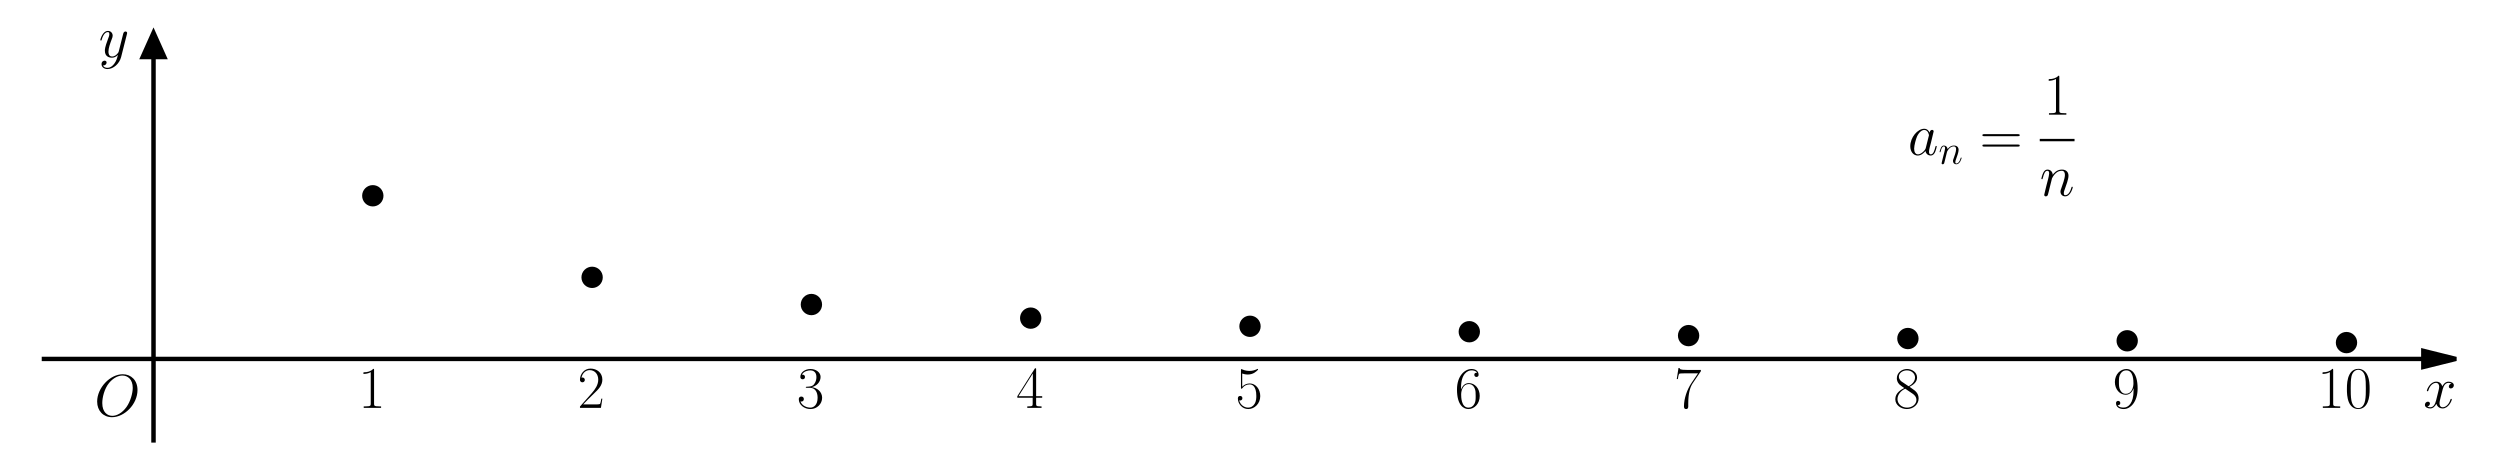
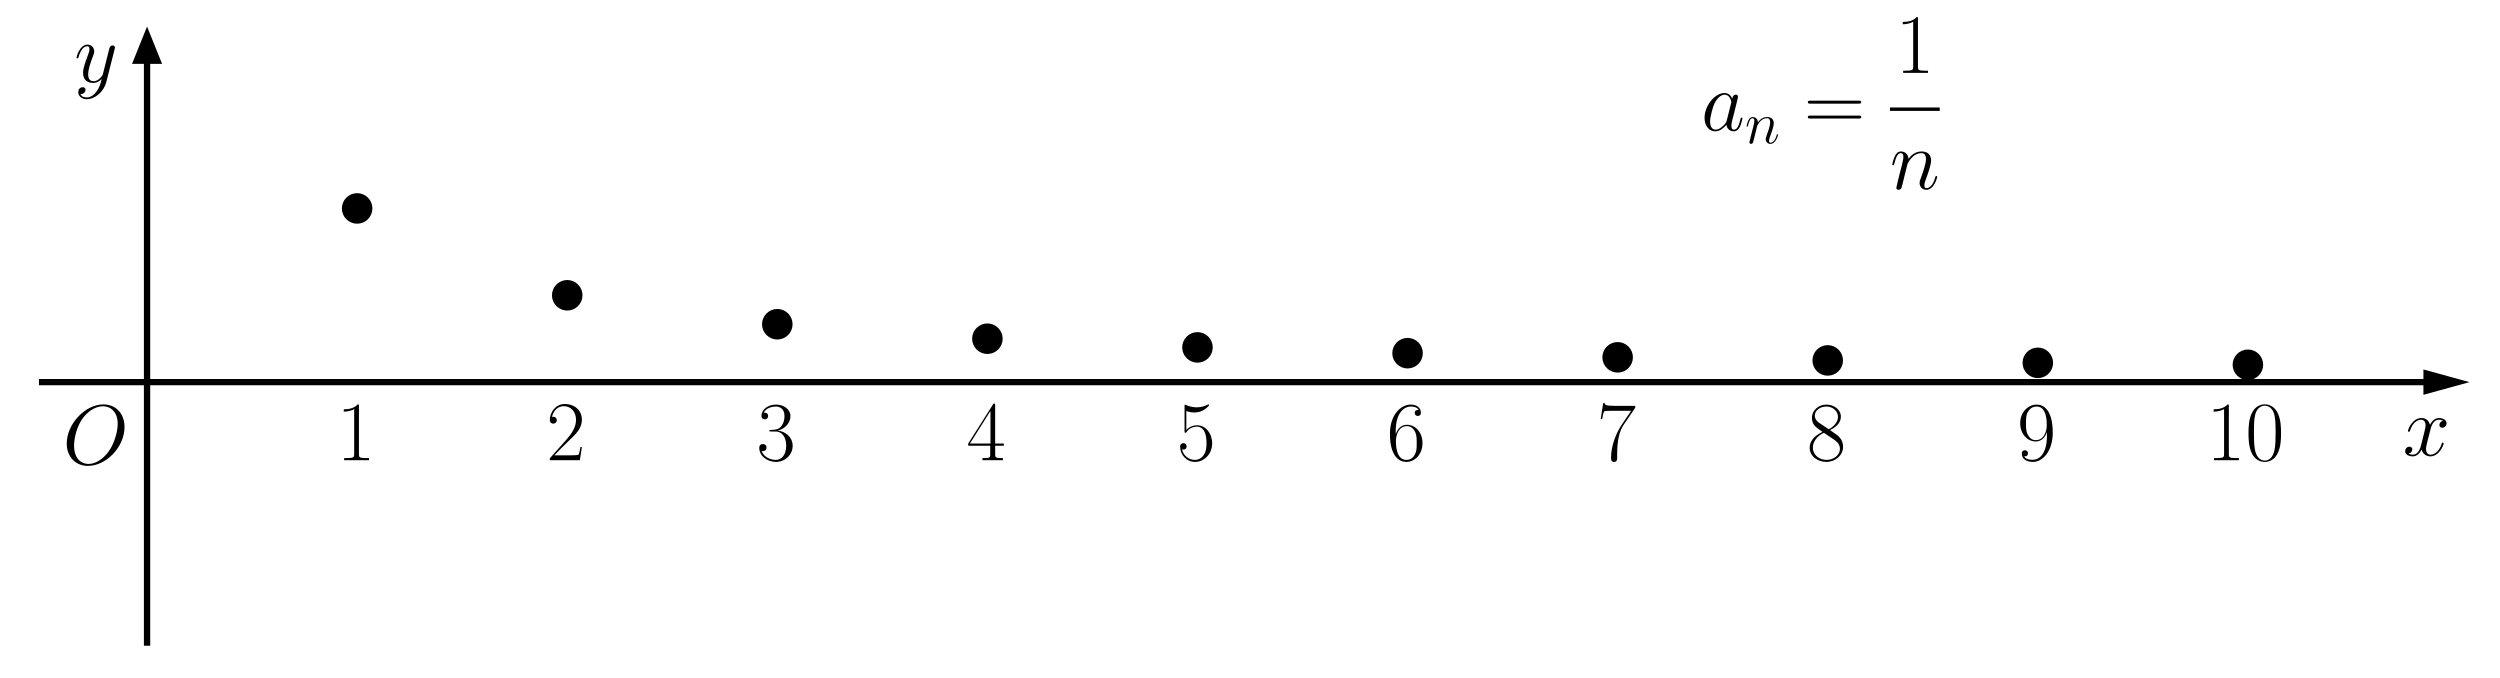
- <svg xmlns="http://www.w3.org/2000/svg" xmlns:xlink="http://www.w3.org/1999/xlink" height="110.88pt" version="1.1" viewBox="0 0 585.9 110.88" width="585.9pt">
+ <svg xmlns="http://www.w3.org/2000/svg" xmlns:xlink="http://www.w3.org/1999/xlink" height="110.88pt" version="1.1" viewBox="0 0 409.2 110.88" width="409.2pt">
  <defs>
    <style type="text/css">
*{stroke-linecap:butt;stroke-linejoin:round;}
  </style>
  </defs>
  <g id="figure_1">
    <g id="axes_1">
      <g id="patch_1">
-         <path clip-path="url(#pf65574079d)" d="M 575.621 84.116  L 567.912 86.028  L 567.912 84.135  L 10.279 84.135  L 10.279 84.097  L 567.912 84.097  L 567.912 82.204  z " style="stroke:#000000;stroke-linejoin:miter;" />
+         <path clip-path="url(#p2b9c946237)" d="M 402.323 62.548  L 397.165 63.969  L 397.165 62.562  L 6.877 62.562  L 6.877 62.533  L 397.165 62.533  L 397.165 61.126  z " style="stroke:#000000;stroke-linejoin:miter;" />
      </g>
      <g id="patch_2">
-         <path clip-path="url(#pf65574079d)" d="M 35.976 7.647  L 38.546 13.382  L 36.002 13.382  L 36.002 103.233  L 35.951 103.233  L 35.951 13.382  L 33.407 13.382  z " style="stroke:#000000;stroke-linejoin:miter;" />
+         <path clip-path="url(#p2b9c946237)" d="M 24.071 5.686  L 25.79 9.951  L 24.088 9.951  L 24.088 105.194  L 24.053 105.194  L 24.053 9.951  L 22.351 9.951  z " style="stroke:#000000;stroke-linejoin:miter;" />
      </g>
      <g id="line2d_1">
        <defs>
-           <path d="M 0 2  C 0.53 2 1.039 1.789 1.414 1.414  C 1.789 1.039 2 0.53 2 0  C 2 -0.53 1.789 -1.039 1.414 -1.414  C 1.039 -1.789 0.53 -2 0 -2  C -0.53 -2 -1.039 -1.789 -1.414 -1.414  C -1.789 -1.039 -2 -0.53 -2 0  C -2 0.53 -1.789 1.039 -1.414 1.414  C -1.039 1.789 -0.53 2 0 2  z " id="m09af3cee8c" style="stroke:#000000;" />
+           <path d="M 0 2  C 0.53 2 1.039 1.789 1.414 1.414  C 1.789 1.039 2 0.53 2 0  C 2 -0.53 1.789 -1.039 1.414 -1.414  C 1.039 -1.789 0.53 -2 0 -2  C -0.53 -2 -1.039 -1.789 -1.414 -1.414  C -1.789 -1.039 -2 -0.53 -2 0  C -2 0.53 -1.789 1.039 -1.414 1.414  C -1.039 1.789 -0.53 2 0 2  z " id="m4c2709674c" style="stroke:#000000;" />
        </defs>
-         <g clip-path="url(#pf65574079d)">
-           <use style="stroke:#000000;" x="87.371" xlink:href="#m09af3cee8c" y="45.881" />
+         <g clip-path="url(#p2b9c946237)">
+           <use style="stroke:#000000;" x="58.457" xlink:href="#m4c2709674c" y="34.117" />
        </g>
      </g>
      <g id="line2d_2">
-         <g clip-path="url(#pf65574079d)">
-           <use style="stroke:#000000;" x="138.766" xlink:href="#m09af3cee8c" y="64.999" />
+         <g clip-path="url(#p2b9c946237)">
+           <use style="stroke:#000000;" x="92.844" xlink:href="#m4c2709674c" y="48.332" />
        </g>
      </g>
      <g id="line2d_3">
-         <g clip-path="url(#pf65574079d)">
-           <use style="stroke:#000000;" x="190.161" xlink:href="#m09af3cee8c" y="71.371" />
+         <g clip-path="url(#p2b9c946237)">
+           <use style="stroke:#000000;" x="127.23" xlink:href="#m4c2709674c" y="53.071" />
        </g>
      </g>
      <g id="line2d_4">
-         <g clip-path="url(#pf65574079d)">
-           <use style="stroke:#000000;" x="241.555" xlink:href="#m09af3cee8c" y="74.557" />
+         <g clip-path="url(#p2b9c946237)">
+           <use style="stroke:#000000;" x="161.617" xlink:href="#m4c2709674c" y="55.44" />
        </g>
      </g>
      <g id="line2d_5">
-         <g clip-path="url(#pf65574079d)">
-           <use style="stroke:#000000;" x="292.95" xlink:href="#m09af3cee8c" y="76.469" />
+         <g clip-path="url(#p2b9c946237)">
+           <use style="stroke:#000000;" x="196.003" xlink:href="#m4c2709674c" y="56.862" />
        </g>
      </g>
      <g id="line2d_6">
-         <g clip-path="url(#pf65574079d)">
-           <use style="stroke:#000000;" x="344.345" xlink:href="#m09af3cee8c" y="77.743" />
+         <g clip-path="url(#p2b9c946237)">
+           <use style="stroke:#000000;" x="230.39" xlink:href="#m4c2709674c" y="57.809" />
        </g>
      </g>
      <g id="line2d_7">
-         <g clip-path="url(#pf65574079d)">
-           <use style="stroke:#000000;" x="395.739" xlink:href="#m09af3cee8c" y="78.654" />
+         <g clip-path="url(#p2b9c946237)">
+           <use style="stroke:#000000;" x="264.776" xlink:href="#m4c2709674c" y="58.486" />
        </g>
      </g>
      <g id="line2d_8">
-         <g clip-path="url(#pf65574079d)">
-           <use style="stroke:#000000;" x="447.134" xlink:href="#m09af3cee8c" y="79.337" />
+         <g clip-path="url(#p2b9c946237)">
+           <use style="stroke:#000000;" x="299.163" xlink:href="#m4c2709674c" y="58.994" />
        </g>
      </g>
      <g id="line2d_9">
-         <g clip-path="url(#pf65574079d)">
-           <use style="stroke:#000000;" x="498.529" xlink:href="#m09af3cee8c" y="79.868" />
+         <g clip-path="url(#p2b9c946237)">
+           <use style="stroke:#000000;" x="333.55" xlink:href="#m4c2709674c" y="59.389" />
        </g>
      </g>
      <g id="line2d_10">
-         <g clip-path="url(#pf65574079d)">
-           <use style="stroke:#000000;" x="549.924" xlink:href="#m09af3cee8c" y="80.292" />
+         <g clip-path="url(#p2b9c946237)">
+           <use style="stroke:#000000;" x="367.936" xlink:href="#m4c2709674c" y="59.705" />
        </g>
      </g>
      <g id="text_1">
        <defs>
          <path d="M 47.406 40.719  C 44.203 40.109 43 37.719 43 35.828  C 43 33.422 44.906 32.625 46.297 32.625  C 49.297 32.625 51.406 35.219 51.406 37.922  C 51.406 42.109 46.594 44 42.406 44  C 36.297 44 32.906 38.016 32 36.125  C 29.703 44 23.5 44 21.703 44  C 11.5 44 6.094 30.938 6.094 28.734  C 6.094 28.344 6.5 27.844 7.203 27.844  C 8 27.844 8.203 28.438 8.406 28.844  C 11.797 39.922 18.5 42.016 21.406 42.016  C 25.906 42.016 26.797 37.812 26.797 35.422  C 26.797 33.234 26.203 30.938 25 26.141  L 21.594 12.469  C 20.094 6.484 17.203 1 11.906 1  C 11.406 1 8.906 1 6.797 2.297  C 10.406 3 11.203 5.984 11.203 7.188  C 11.203 9.188 9.703 10.375 7.797 10.375  C 5.406 10.375 2.797 8.281 2.797 5.094  C 2.797 0.891 7.5 -1 11.797 -1  C 16.594 -1 20 2.797 22.094 6.891  C 23.703 1 28.703 -1 32.406 -1  C 42.594 -1 48 12.078 48 14.266  C 48 14.766 47.594 15.172 47 15.172  C 46.094 15.172 46 14.672 45.703 13.875  C 43 5.094 37.203 1 32.703 1  C 29.203 1 27.297 3.594 27.297 7.688  C 27.297 9.875 27.703 11.469 29.297 18.062  L 32.797 31.625  C 34.297 37.625 37.703 42.016 42.297 42.016  C 42.5 42.016 45.297 42.016 47.406 40.719  z " id="CMMI12-120" />
        </defs>
-         <g transform="translate(567.9118 95.58621)scale(0.14 -0.14)">
+         <g transform="translate(393.2843 74.56036)scale(0.14 -0.14)">
          <use transform="scale(0.996264)" xlink:href="#CMMI12-120" />
        </g>
      </g>
      <g id="text_2">
        <defs>
          <path d="M 26.297 -10.938  C 23.594 -14.672 19.703 -18 14.797 -18  C 13.594 -18 8.797 -18 7.297 -13.891  C 7.594 -13.984 8.094 -13.984 8.297 -13.984  C 11.297 -13.984 13.297 -11.391 13.297 -9.094  C 13.297 -6.797 11.406 -6 9.906 -6  C 8.297 -6 4.797 -7.156 4.797 -11.859  C 4.797 -16.734 9.094 -20.094 14.797 -20.094  C 24.797 -20.094 34.906 -10.938 37.703 0.094  L 47.5 38.828  C 47.594 39.328 47.797 39.938 47.797 40.531  C 47.797 42.016 46.594 43.016 45.094 43.016  C 44.203 43.016 42.094 42.609 41.297 39.609  L 33.906 10.281  C 33.406 8.484 33.406 8.281 32.594 7.188  C 30.594 4.391 27.297 1 22.5 1  C 16.906 1 16.406 6.484 16.406 9.188  C 16.406 14.875 19.094 22.547 21.797 29.734  C 22.906 32.625 23.5 34.031 23.5 36.016  C 23.5 40.219 20.5 44 15.594 44  C 6.406 44 2.703 29.531 2.703 28.734  C 2.703 28.344 3.094 27.844 3.797 27.844  C 4.703 27.844 4.797 28.234 5.203 29.641  C 7.594 38.016 11.406 42.016 15.297 42.016  C 16.203 42.016 17.906 42.016 17.906 38.719  C 17.906 36.125 16.797 33.234 15.297 29.438  C 10.406 16.359 10.406 13.078 10.406 10.672  C 10.406 1.203 17.203 -1 22.203 -1  C 25.094 -1 28.703 -0.094 32.203 3.594  L 32.297 3.5  C 30.797 -2.297 29.797 -6.125 26.297 -10.938  z " id="CMMI12-121" />
        </defs>
-         <g transform="translate(23.12763 13.38207)scale(0.14 -0.14)">
+         <g transform="translate(12.14446 13.4342)scale(0.14 -0.14)">
          <use transform="scale(0.996264)" xlink:href="#CMMI12-121" />
        </g>
      </g>
      <g id="text_3">
        <defs>
          <path d="M 72.594 43.703  C 72.594 60.125 61.797 70.188 47.797 70.188  C 26.406 70.188 4.797 47.281 4.797 24.281  C 4.797 8.656 15.203 -2 29.703 -2  C 50.703 -2 72.594 19.812 72.594 43.703  z M 30.297 0.297  C 22.094 0.297 13.406 6.266 13.406 21.797  C 13.406 30.844 16.703 45.688 24.906 55.656  C 32.203 64.422 40.594 68 47.297 68  C 56.094 68 64.594 61.625 64.594 47.281  C 64.594 38.422 60.797 24.578 54.094 15.125  C 46.797 4.969 37.703 0.297 30.297 0.297  z " id="CMMI12-79" />
        </defs>
-         <g transform="translate(22.09974 97.49793)scale(0.14 -0.14)">
+         <g transform="translate(10.25541 75.9819)scale(0.14 -0.14)">
          <use transform="scale(0.996264)" xlink:href="#CMMI12-79" />
        </g>
      </g>
      <g id="text_4">
        <defs>
          <path d="M 26.594 63.406  C 26.594 65.5 26.5 65.5 25.094 65.5  C 21.203 61.188 15.297 59.797 9.703 59.797  C 9.406 59.797 8.906 59.797 8.797 59.5  C 8.703 59.297 8.703 59.094 8.703 57  C 11.797 57 17 57.594 21 59.984  L 21 7.203  C 21 3.688 20.797 2.5 12.203 2.5  L 9.203 2.5  L 9.203 0  C 14 0 19 0 23.797 0  C 28.594 0 33.594 0 38.406 0  L 38.406 2.5  L 35.406 2.5  C 26.797 2.5 26.594 3.594 26.594 7.156  z " id="CMR17-49" />
        </defs>
-         <g transform="translate(83.95681 95.58621)scale(0.14 -0.14)">
+         <g transform="translate(55.0429 75.32842)scale(0.14 -0.14)">
          <use transform="scale(0.996264)" xlink:href="#CMR17-49" />
        </g>
      </g>
      <g id="text_5">
        <defs>
          <path d="M 41.703 15.453  L 39.906 15.453  C 38.906 8.375 38.094 7.172 37.703 6.562  C 37.203 5.766 30 5.766 28.594 5.766  L 9.406 5.766  C 13 9.672 20 16.75 28.5 24.953  C 34.594 30.734 41.703 37.531 41.703 47.422  C 41.703 59.219 32.297 66 21.797 66  C 10.797 66 4.094 56.312 4.094 47.344  C 4.094 43.438 7 42.938 8.203 42.938  C 9.203 42.938 12.203 43.547 12.203 47.031  C 12.203 50.109 9.594 51 8.203 51  C 7.594 51 7 50.906 6.594 50.703  C 8.5 59.219 14.297 63.406 20.406 63.406  C 29.094 63.406 34.797 56.516 34.797 47.422  C 34.797 38.734 29.703 31.25 24 24.75  L 4.094 2.281  L 4.094 0  L 39.297 0  z " id="CMR17-50" />
        </defs>
-         <g transform="translate(135.3515 95.58621)scale(0.14 -0.14)">
+         <g transform="translate(89.42945 75.32842)scale(0.14 -0.14)">
          <use transform="scale(0.996264)" xlink:href="#CMR17-50" />
        </g>
      </g>
      <g id="text_6">
        <defs>
          <path d="M 22.094 33.703  C 31 33.703 34.906 25.969 34.906 17.031  C 34.906 5 28.5 0.391 22.703 0.391  C 17.406 0.391 8.797 3.031 6.094 10.828  C 6.594 10.625 7.094 10.625 7.594 10.625  C 10 10.625 11.797 12.219 11.797 14.812  C 11.797 17.703 9.594 19 7.594 19  C 5.906 19 3.297 18.203 3.297 14.469  C 3.297 5.234 12.297 -2 22.906 -2  C 34 -2 42.5 6.719 42.5 16.953  C 42.5 26.672 34.5 33.703 25 34.797  C 32.594 36.375 39.906 43.062 39.906 52.016  C 39.906 59.688 32 65.297 23 65.297  C 13.906 65.297 5.906 59.828 5.906 52.016  C 5.906 48.594 8.5 48 9.797 48  C 11.906 48 13.703 49.297 13.703 51.891  C 13.703 54.469 11.906 55.766 9.797 55.766  C 9.406 55.766 8.906 55.766 8.5 55.578  C 11.406 61.859 19.297 63 22.797 63  C 26.297 63 32.906 61.328 32.906 51.875  C 32.906 49.109 32.5 44.188 29.094 39.844  C 26.094 36 22.703 36 19.406 35.688  C 18.906 35.688 16.594 35.453 16.203 35.453  C 15.5 35.359 15.094 35.266 15.094 34.5  C 15.094 33.797 15.203 33.703 17.203 33.703  z " id="CMR17-51" />
        </defs>
-         <g transform="translate(186.7463 95.58621)scale(0.14 -0.14)">
+         <g transform="translate(123.816 75.32842)scale(0.14 -0.14)">
          <use transform="scale(0.996264)" xlink:href="#CMR17-51" />
        </g>
      </g>
      <g id="text_7">
        <defs>
          <path d="M 33.594 64.406  C 33.594 66.5 33.5 66.5 31.703 66.5  L 2 19.594  L 2 17  L 27.797 17  L 27.797 7.141  C 27.797 3.5 27.594 2.5 20.594 2.5  L 18.703 2.5  L 18.703 0  C 21.906 0 27.297 0 30.703 0  C 34.094 0 39.5 0 42.703 0  L 42.703 2.5  L 40.797 2.5  C 33.797 2.5 33.594 3.5 33.594 7.141  L 33.594 17  L 43.797 17  L 43.797 19.594  L 33.594 19.594  z M 28.094 57.859  L 28.094 19.594  L 4 19.594  z " id="CMR17-52" />
        </defs>
-         <g transform="translate(238.141 95.58621)scale(0.14 -0.14)">
+         <g transform="translate(158.2026 75.32842)scale(0.14 -0.14)">
          <use transform="scale(0.996264)" xlink:href="#CMR17-52" />
        </g>
      </g>
      <g id="text_8">
        <defs>
          <path d="M 11.406 57.688  C 12.406 57.281 16.5 56 20.703 56  C 30 56 35.094 61.109 38 64.062  C 38 64.953 38 65.5 37.406 65.5  C 37.297 65.5 37.094 65.5 36.297 65.047  C 32.797 63.406 28.703 62.078 23.703 62.078  C 20.703 62.078 16.203 62.484 11.297 64.672  C 10.203 65.172 10 65.172 9.906 65.172  C 9.406 65.172 9.297 65.062 9.297 63.078  L 9.297 34.422  C 9.297 32.641 9.297 32.141 10.297 32.141  C 10.797 32.141 11 32.344 11.5 33.031  C 14.703 37.516 19.094 39.406 24.094 39.406  C 27.594 39.406 35.094 37.219 35.094 20.141  C 35.094 16.953 35.094 11.172 32.094 6.578  C 29.594 2.484 25.703 0.391 21.406 0.391  C 14.797 0.391 8.094 5 6.297 12.719  C 6.703 12.609 7.5 12.422 7.906 12.422  C 9.203 12.422 11.703 13.125 11.703 16.219  C 11.703 18.906 9.797 20 7.906 20  C 5.594 20 4.094 18.594 4.094 15.797  C 4.094 7.094 11 -2 21.594 -2  C 31.906 -2 41.703 6.875 41.703 19.75  C 41.703 31.719 33.906 41 24.203 41  C 19.094 41 14.797 39.109 11.406 35.531  z " id="CMR17-53" />
        </defs>
-         <g transform="translate(289.5358 95.58621)scale(0.14 -0.14)">
+         <g transform="translate(192.5891 75.32842)scale(0.14 -0.14)">
          <use transform="scale(0.996264)" xlink:href="#CMR17-53" />
        </g>
      </g>
      <g id="text_9">
        <defs>
          <path d="M 10.594 34  C 10.594 57.656 21.797 63 28.297 63  C 30.406 63 35.5 62.641 37.5 59  C 35.906 59 32.906 59 32.906 55.516  C 32.906 52.828 35.094 51.922 36.5 51.922  C 37.406 51.922 40.094 52.312 40.094 55.625  C 40.094 61.781 35.094 65.297 28.203 65.297  C 16.297 65.297 3.797 52.969 3.797 31  C 3.797 3.953 15.094 -2 23.094 -2  C 32.797 -2 42 6.672 42 20.047  C 42 32.516 33.906 41.594 23.703 41.594  C 17.594 41.594 13.094 37.609 10.594 30.625  z M 23.094 0.391  C 10.797 0.391 10.797 18.75 10.797 22.438  C 10.797 29.625 14.203 40 23.5 40  C 25.203 40 30.094 40 33.406 33.125  C 35.203 29.219 35.203 25.141 35.203 20.141  C 35.203 14.75 35.203 10.781 33.094 6.781  C 30.906 2.672 27.703 0.391 23.094 0.391  z " id="CMR17-54" />
        </defs>
-         <g transform="translate(340.9305 95.58621)scale(0.14 -0.14)">
+         <g transform="translate(226.9757 75.32842)scale(0.14 -0.14)">
          <use transform="scale(0.996264)" xlink:href="#CMR17-54" />
        </g>
      </g>
      <g id="text_10">
        <defs>
          <path d="M 45.094 61.578  L 45.094 63.766  L 21.594 63.766  C 9.906 63.766 9.703 65.078 9.297 67  L 7.5 67  L 4.594 48.344  L 6.406 48.344  C 6.703 50.234 7.406 55.312 8.594 57.203  C 9.203 58 16.594 58 18.297 58  L 40.297 58  L 29.203 41.578  C 21.797 30.531 16.703 15.609 16.703 2.578  C 16.703 1.391 16.703 -2 20.297 -2  C 23.906 -2 23.906 1.391 23.906 2.672  L 23.906 7.266  C 23.906 23.562 26.703 34.312 31.297 41.188  z " id="CMR17-55" />
        </defs>
-         <g transform="translate(392.3252 95.58621)scale(0.14 -0.14)">
+         <g transform="translate(261.3622 75.32842)scale(0.14 -0.14)">
          <use transform="scale(0.996264)" xlink:href="#CMR17-55" />
        </g>
      </g>
      <g id="text_11">
        <defs>
          <path d="M 27.203 35.375  C 33.5 38.547 39.906 43.328 39.906 50.984  C 39.906 60.016 31.094 65.297 23 65.297  C 13.906 65.297 5.906 58.734 5.906 49.688  C 5.906 47.203 6.5 42.922 10.406 39.141  C 11.406 38.156 15.594 35.172 18.297 33.281  C 13.797 30.984 3.297 25.531 3.297 14.594  C 3.297 4.359 13.094 -2 22.797 -2  C 33.5 -2 42.5 5.656 42.5 15.781  C 42.5 24.844 36.406 29.016 32.406 31.703  z M 14.094 44.094  C 13.297 44.594 9.297 47.672 9.297 52.359  C 9.297 58.422 15.594 63 22.797 63  C 30.703 63 36.5 57.438 36.5 50.969  C 36.5 41.703 26.094 36.422 25.594 36.422  C 25.5 36.422 25.406 36.422 24.594 37.031  z M 32.5 23.734  C 34 22.641 38.797 19.375 38.797 13.297  C 38.797 5.953 31.406 0.391 23 0.391  C 13.906 0.391 7 6.844 7 14.688  C 7 22.547 13.094 29.094 20 32.188  z " id="CMR17-56" />
        </defs>
-         <g transform="translate(443.72 95.58621)scale(0.14 -0.14)">
+         <g transform="translate(295.7488 75.32842)scale(0.14 -0.14)">
          <use transform="scale(0.996264)" xlink:href="#CMR17-56" />
        </g>
      </g>
      <g id="text_12">
        <defs>
          <path d="M 35.203 29.125  C 35.203 7.25 26.094 0.484 18.594 0.484  C 16.297 0.484 10.703 0.484 8.406 4.594  C 11 4.188 12.906 5.578 12.906 8.094  C 12.906 10.812 10.703 11.703 9.297 11.703  C 8.406 11.703 5.703 11.297 5.703 7.906  C 5.703 1.109 11.594 -2 18.797 -2  C 30.297 -2 42 10.531 42 32.391  C 42 59.641 30.797 65.297 23.203 65.297  C 13.297 65.297 3.797 56.688 3.797 43.406  C 3.797 31.109 11.906 22 22.094 22  C 30.5 22 34.203 29.734 35.203 33  z M 22.297 23.594  C 19.594 23.594 15.797 24.094 12.703 30.031  C 10.594 33.891 10.594 38.453 10.594 43.297  C 10.594 49.156 10.594 53.203 13.406 57.562  C 14.797 59.641 17.406 63 23.203 63  C 35 63 35 45.078 35 41.125  C 35 34.094 31.797 23.594 22.297 23.594  z " id="CMR17-57" />
        </defs>
-         <g transform="translate(495.1147 95.58621)scale(0.14 -0.14)">
+         <g transform="translate(330.1353 75.32842)scale(0.14 -0.14)">
          <use transform="scale(0.996264)" xlink:href="#CMR17-57" />
        </g>
      </g>
      <g id="text_13">
        <defs>
          <path d="M 42 31.641  C 42 37.75 41.906 48.125 37.703 56.109  C 34 63.109 28.094 65.594 22.906 65.594  C 18.094 65.594 12 63.406 8.203 56.203  C 4.203 48.719 3.797 39.438 3.797 31.641  C 3.797 25.953 3.906 17.281 7 9.672  C 11.297 -0.609 19 -2 22.906 -2  C 27.5 -2 34.5 -0.109 38.594 9.375  C 41.594 16.281 42 24.359 42 31.641  z M 22.906 -0.406  C 16.5 -0.406 12.703 5.078 11.297 12.688  C 10.203 18.562 10.203 27.156 10.203 32.75  C 10.203 40.438 10.203 46.828 11.5 52.922  C 13.406 61.391 19 64 22.906 64  C 27 64 32.297 61.297 34.203 53.125  C 35.5 47.438 35.594 40.734 35.594 32.75  C 35.594 26.25 35.594 18.266 34.406 12.375  C 32.297 1.484 26.406 -0.406 22.906 -0.406  z " id="CMR17-48" />
        </defs>
-         <g transform="translate(543.0952 95.58621)scale(0.14 -0.14)">
+         <g transform="translate(361.1076 75.32842)scale(0.14 -0.14)">
          <use transform="scale(0.996264)" xlink:href="#CMR17-49" />
          <use transform="translate(45.69048 0)scale(0.996264)" xlink:href="#CMR17-48" />
        </g>
      </g>
      <g id="text_14">
        <defs>
          <path d="M 30.094 11.875  C 29.594 10.172 29.594 9.984 28.203 8.078  C 26 5.281 21.594 1 16.906 1  C 12.797 1 10.5 4.688 10.5 10.578  C 10.5 16.062 13.594 27.234 15.5 31.438  C 18.906 38.422 23.594 42.016 27.5 42.016  C 34.094 42.016 35.406 33.828 35.406 33.031  C 35.406 32.938 35.094 31.625 35 31.438  z M 36.5 37.422  C 35.406 40.016 32.703 44 27.5 44  C 16.203 44 4 29.438 4 14.672  C 4 4.797 9.797 -1 16.594 -1  C 22.094 -1 26.797 3.297 29.594 6.594  C 30.594 0.703 35.297 -1 38.297 -1  C 41.297 -1 43.703 0.797 45.5 4.391  C 47.094 7.781 48.5 13.875 48.5 14.266  C 48.5 14.766 48.094 15.172 47.5 15.172  C 46.594 15.172 46.5 14.672 46.094 13.172  C 44.594 7.281 42.703 1 38.594 1  C 35.703 1 35.5 3.594 35.5 5.594  C 35.5 7.891 35.797 8.984 36.703 12.875  C 37.406 15.375 37.906 17.562 38.703 20.453  C 42.406 35.422 43.297 39.016 43.297 39.609  C 43.297 41.016 42.203 42.109 40.703 42.109  C 37.5 42.109 36.703 38.625 36.5 37.422  z " id="CMMI12-97" />
          <path d="M 20.594 29.234  C 20.797 29.844 23.297 34.828 27 38.016  C 29.594 40.406 33 42.016 36.906 42.016  C 40.906 42.016 42.297 39.016 42.297 35.031  C 42.297 29.344 38.203 17.969 36.203 12.578  C 35.297 10.172 34.797 8.875 34.797 7.078  C 34.797 2.594 37.906 -1 42.703 -1  C 52 -1 55.5 13.672 55.5 14.266  C 55.5 14.766 55.094 15.172 54.5 15.172  C 53.594 15.172 53.5 14.875 53 13.172  C 50.703 4.984 46.906 1 43 1  C 42 1 40.406 1 40.406 4.203  C 40.406 6.703 41.5 9.703 42.094 11.094  C 44.094 16.609 48.297 27.812 48.297 33.516  C 48.297 39.5 44.797 44 37.203 44  C 28.297 44 23.594 37.734 21.797 35.234  C 21.5 40.906 17.406 44 13 44  C 9.797 44 7.594 42.109 5.906 38.719  C 4.094 35.125 2.703 29.141 2.703 28.734  C 2.703 28.344 3.094 27.844 3.797 27.844  C 4.594 27.844 4.703 27.938 5.297 30.234  C 6.906 36.328 8.703 42.016 12.703 42.016  C 15 42.016 15.797 40.406 15.797 37.422  C 15.797 35.219 14.797 31.328 14.094 28.234  L 11.297 17.469  C 10.906 15.562 9.797 11.078 9.297 9.281  C 8.594 6.688 7.5 2 7.5 1.5  C 7.5 0.094 8.594 -1 10.094 -1  C 11.297 -1 12.703 -0.406 13.5 1.094  C 13.703 1.594 14.594 5.094 15.094 7.078  L 17.297 16.062  z " id="CMMI12-110" />
          <path d="M 64.297 31.516  C 65.797 31.516 67.297 31.516 67.297 33.203  C 67.297 35 65.594 35 63.906 35  L 8 35  C 6.297 35 4.594 35 4.594 33.203  C 4.594 31.516 6.094 31.516 7.594 31.516  z M 63.906 14  C 65.594 14 67.297 14 67.297 15.797  C 67.297 17.484 65.797 17.484 64.297 17.484  L 7.594 17.484  C 6.094 17.484 4.594 17.484 4.594 15.797  C 4.594 14 6.297 14 8 14  z " id="CMR17-61" />
        </defs>
-         <g transform="translate(447.1342 45.88138)scale(0.14 -0.14)">
+         <g transform="translate(278.4436 30.92659)scale(0.14 -0.14)">
          <use transform="translate(0 68.33884)scale(0.996264)" xlink:href="#CMMI12-97" />
          <use transform="translate(51.20786 53.39492)scale(0.697382)" xlink:href="#CMMI12-110" />
          <use transform="translate(120.1408 68.33884)scale(0.996264)" xlink:href="#CMR17-61" />
          <use transform="translate(226.9949 135.7369)scale(0.996264)" xlink:href="#CMR17-49" />
          <use transform="translate(220.7252 0)scale(0.996264)" xlink:href="#CMMI12-110" />
          <path d="M 220.725 91.253  L 278.955 91.253  L 278.955 95.238  L 220.725 95.238  L 220.725 91.253  z " />
        </g>
      </g>
    </g>
  </g>
  <defs>
-     <clipPath id="pf65574079d">
-       <rect height="110.88" width="585.9" x="0" y="-0" />
+     <clipPath id="p2b9c946237">
+       <rect height="110.88" width="409.2" x="0" y="-0" />
    </clipPath>
  </defs>
</svg>
